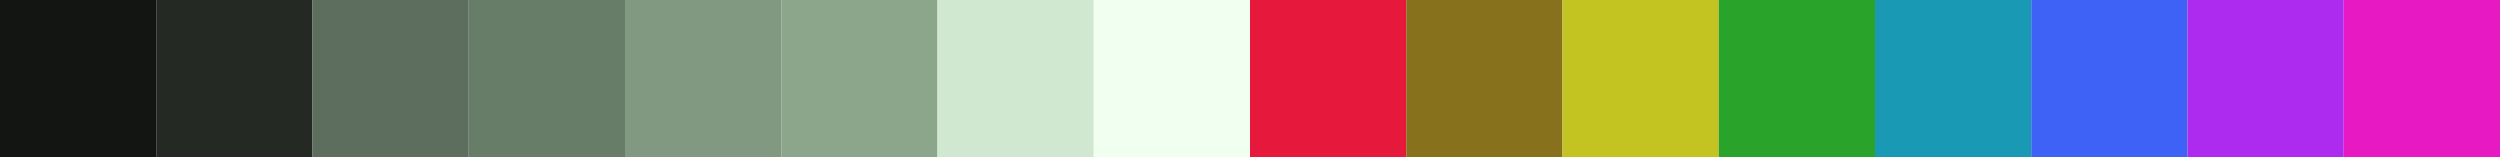
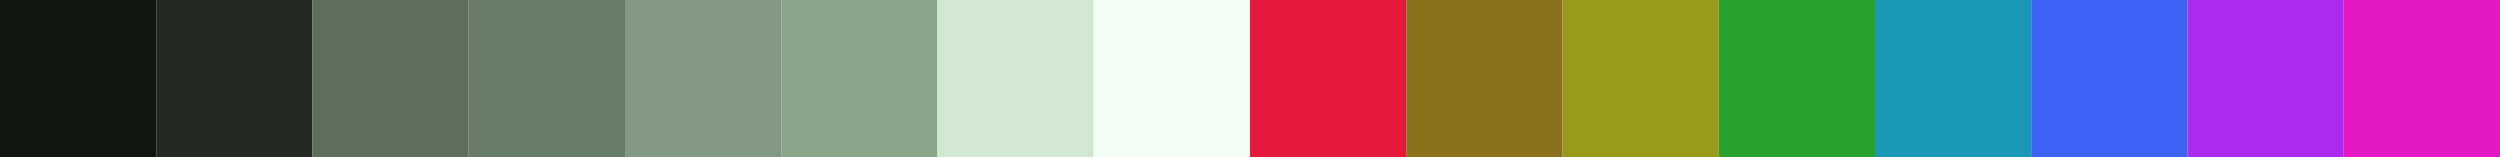
<svg xmlns="http://www.w3.org/2000/svg" width="800" height="50">
  <g>
    <line id="base00" x1="025" y1="0" x2="025" y2="720" stroke-width="50" stroke="#131513" />
    <line id="base01" x1="075" y1="0" x2="075" y2="720" stroke-width="50" stroke="#242924" />
    <line id="base02" x1="125" y1="0" x2="125" y2="720" stroke-width="50" stroke="#5e6e5e" />
    <line id="base03" x1="175" y1="0" x2="175" y2="720" stroke-width="50" stroke="#687d68" />
    <line id="base04" x1="225" y1="0" x2="225" y2="720" stroke-width="50" stroke="#809980" />
    <line id="base05" x1="275" y1="0" x2="275" y2="720" stroke-width="50" stroke="#8ca68c" />
    <line id="base06" x1="325" y1="0" x2="325" y2="720" stroke-width="50" stroke="#cfe8cf" />
-     <line id="base07" x1="375" y1="0" x2="375" y2="720" stroke-width="50" stroke="#f0fff0" />
+     <line id="base07" x1="375" y1="0" x2="375" y2="720" stroke-width="50" stroke="#f4fbf4" />
    <line id="base08" x1="425" y1="0" x2="425" y2="720" stroke-width="50" stroke="#e6193c" />
    <line id="base09" x1="475" y1="0" x2="475" y2="720" stroke-width="50" stroke="#87711d" />
-     <line id="base0A" x1="525" y1="0" x2="525" y2="720" stroke-width="50" stroke="#c3c322" />
+     <line id="base0A" x1="525" y1="0" x2="525" y2="720" stroke-width="50" stroke="#98981b" />
    <line id="base0B" x1="575" y1="0" x2="575" y2="720" stroke-width="50" stroke="#29a329" />
    <line id="base0C" x1="625" y1="0" x2="625" y2="720" stroke-width="50" stroke="#1999b3" />
    <line id="base0D" x1="675" y1="0" x2="675" y2="720" stroke-width="50" stroke="#3d62f5" />
    <line id="base0E" x1="725" y1="0" x2="725" y2="720" stroke-width="50" stroke="#ad2bee" />
    <line id="base0F" x1="775" y1="0" x2="775" y2="720" stroke-width="50" stroke="#e619c3" />
  </g>
</svg>
